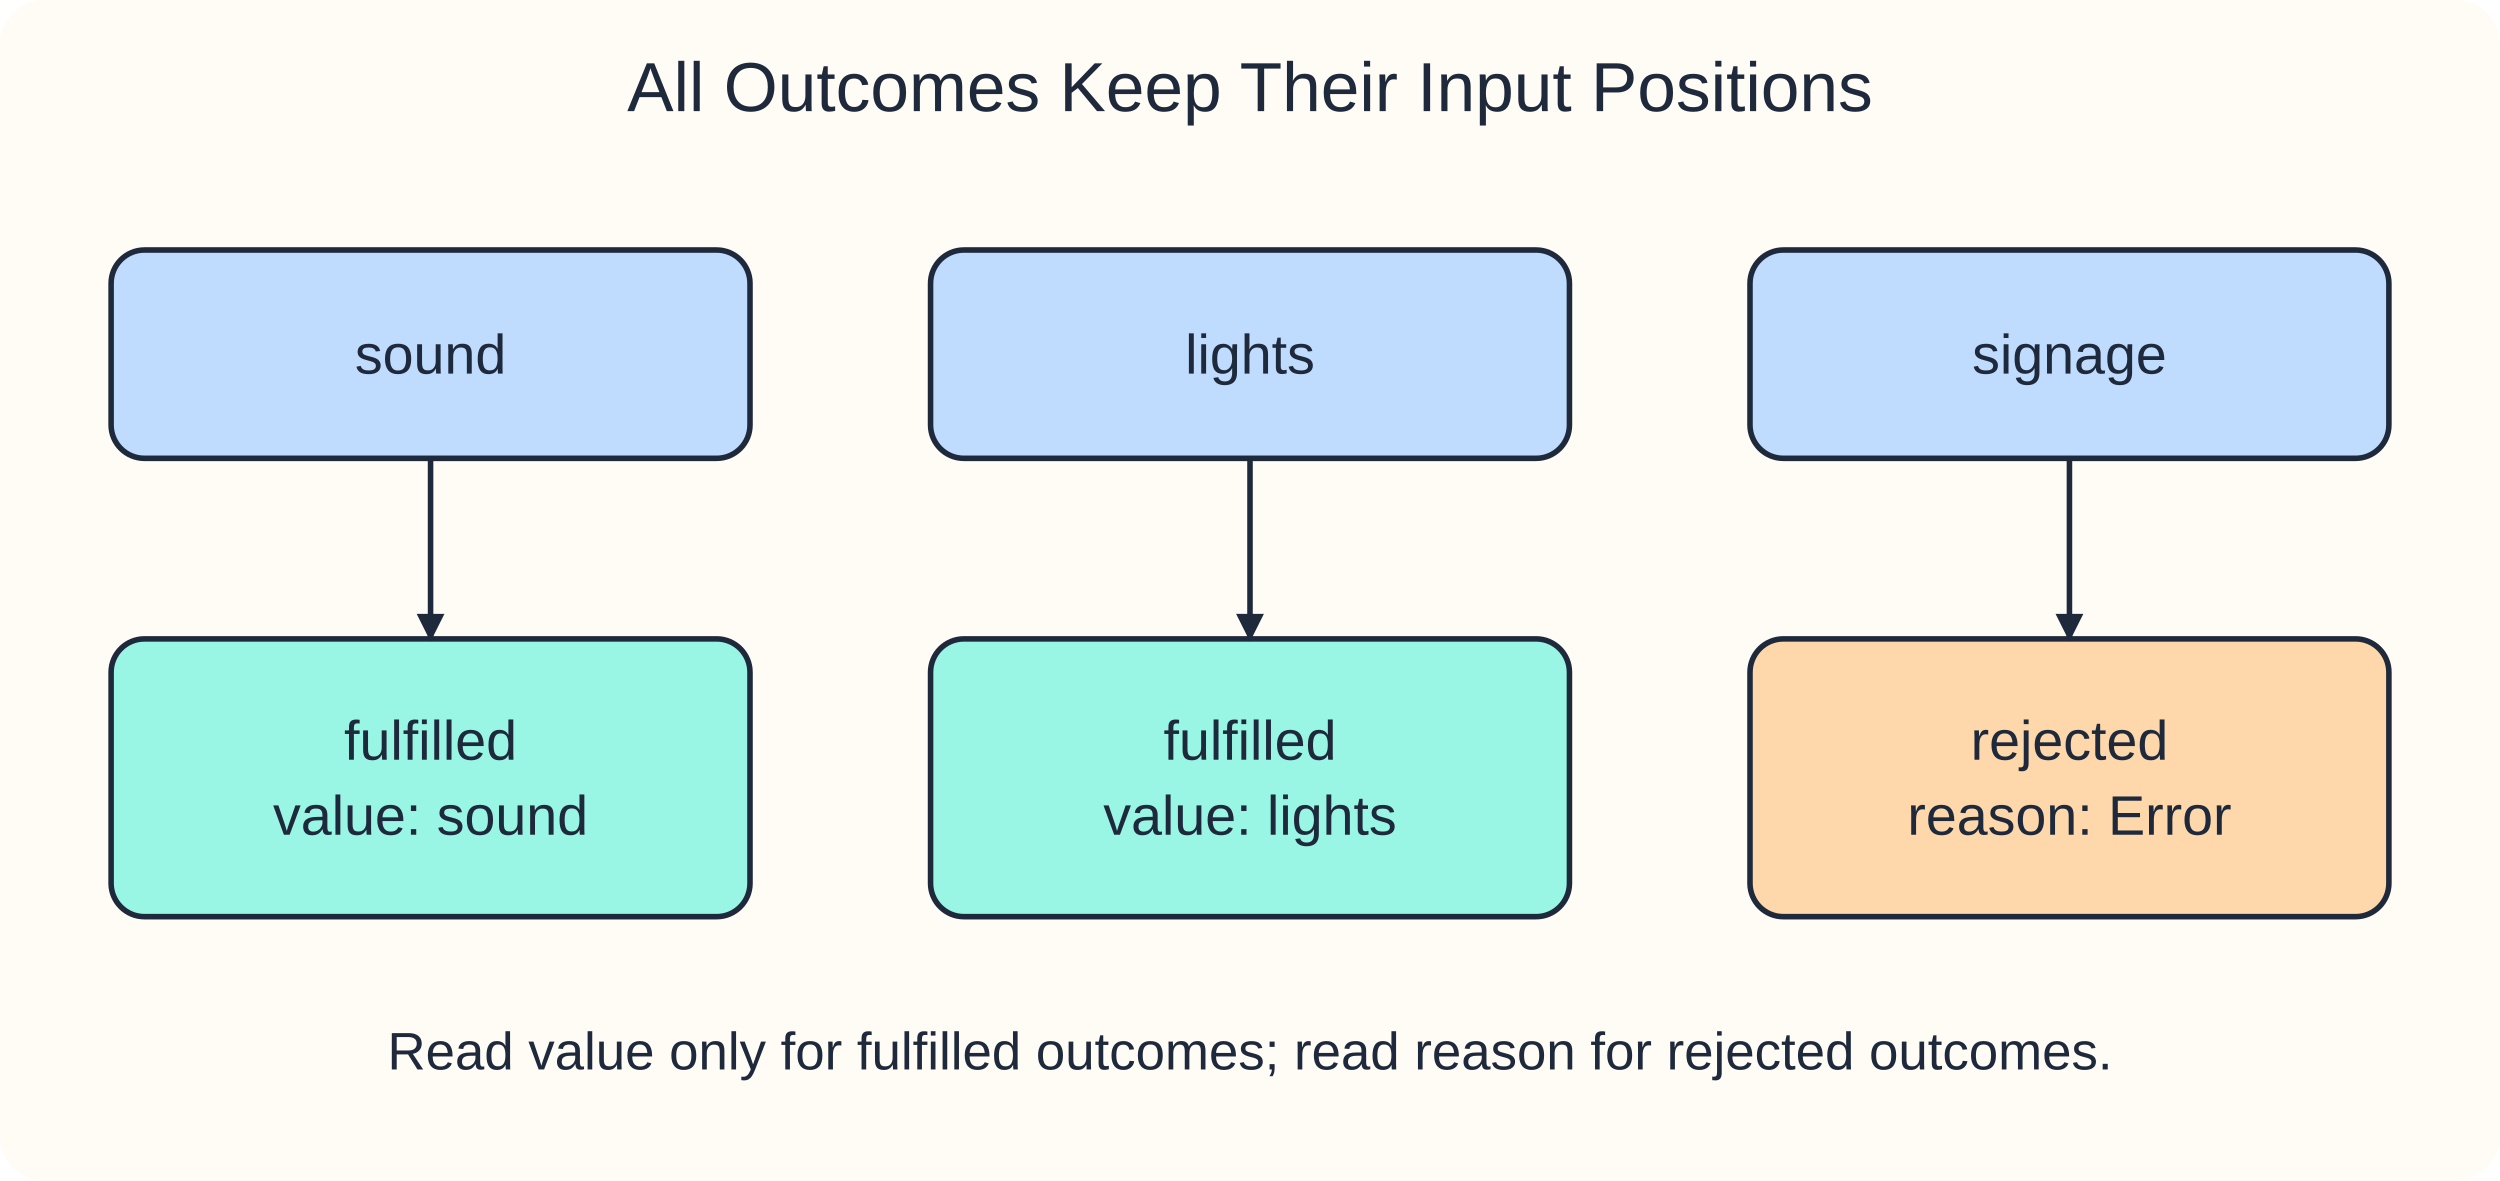
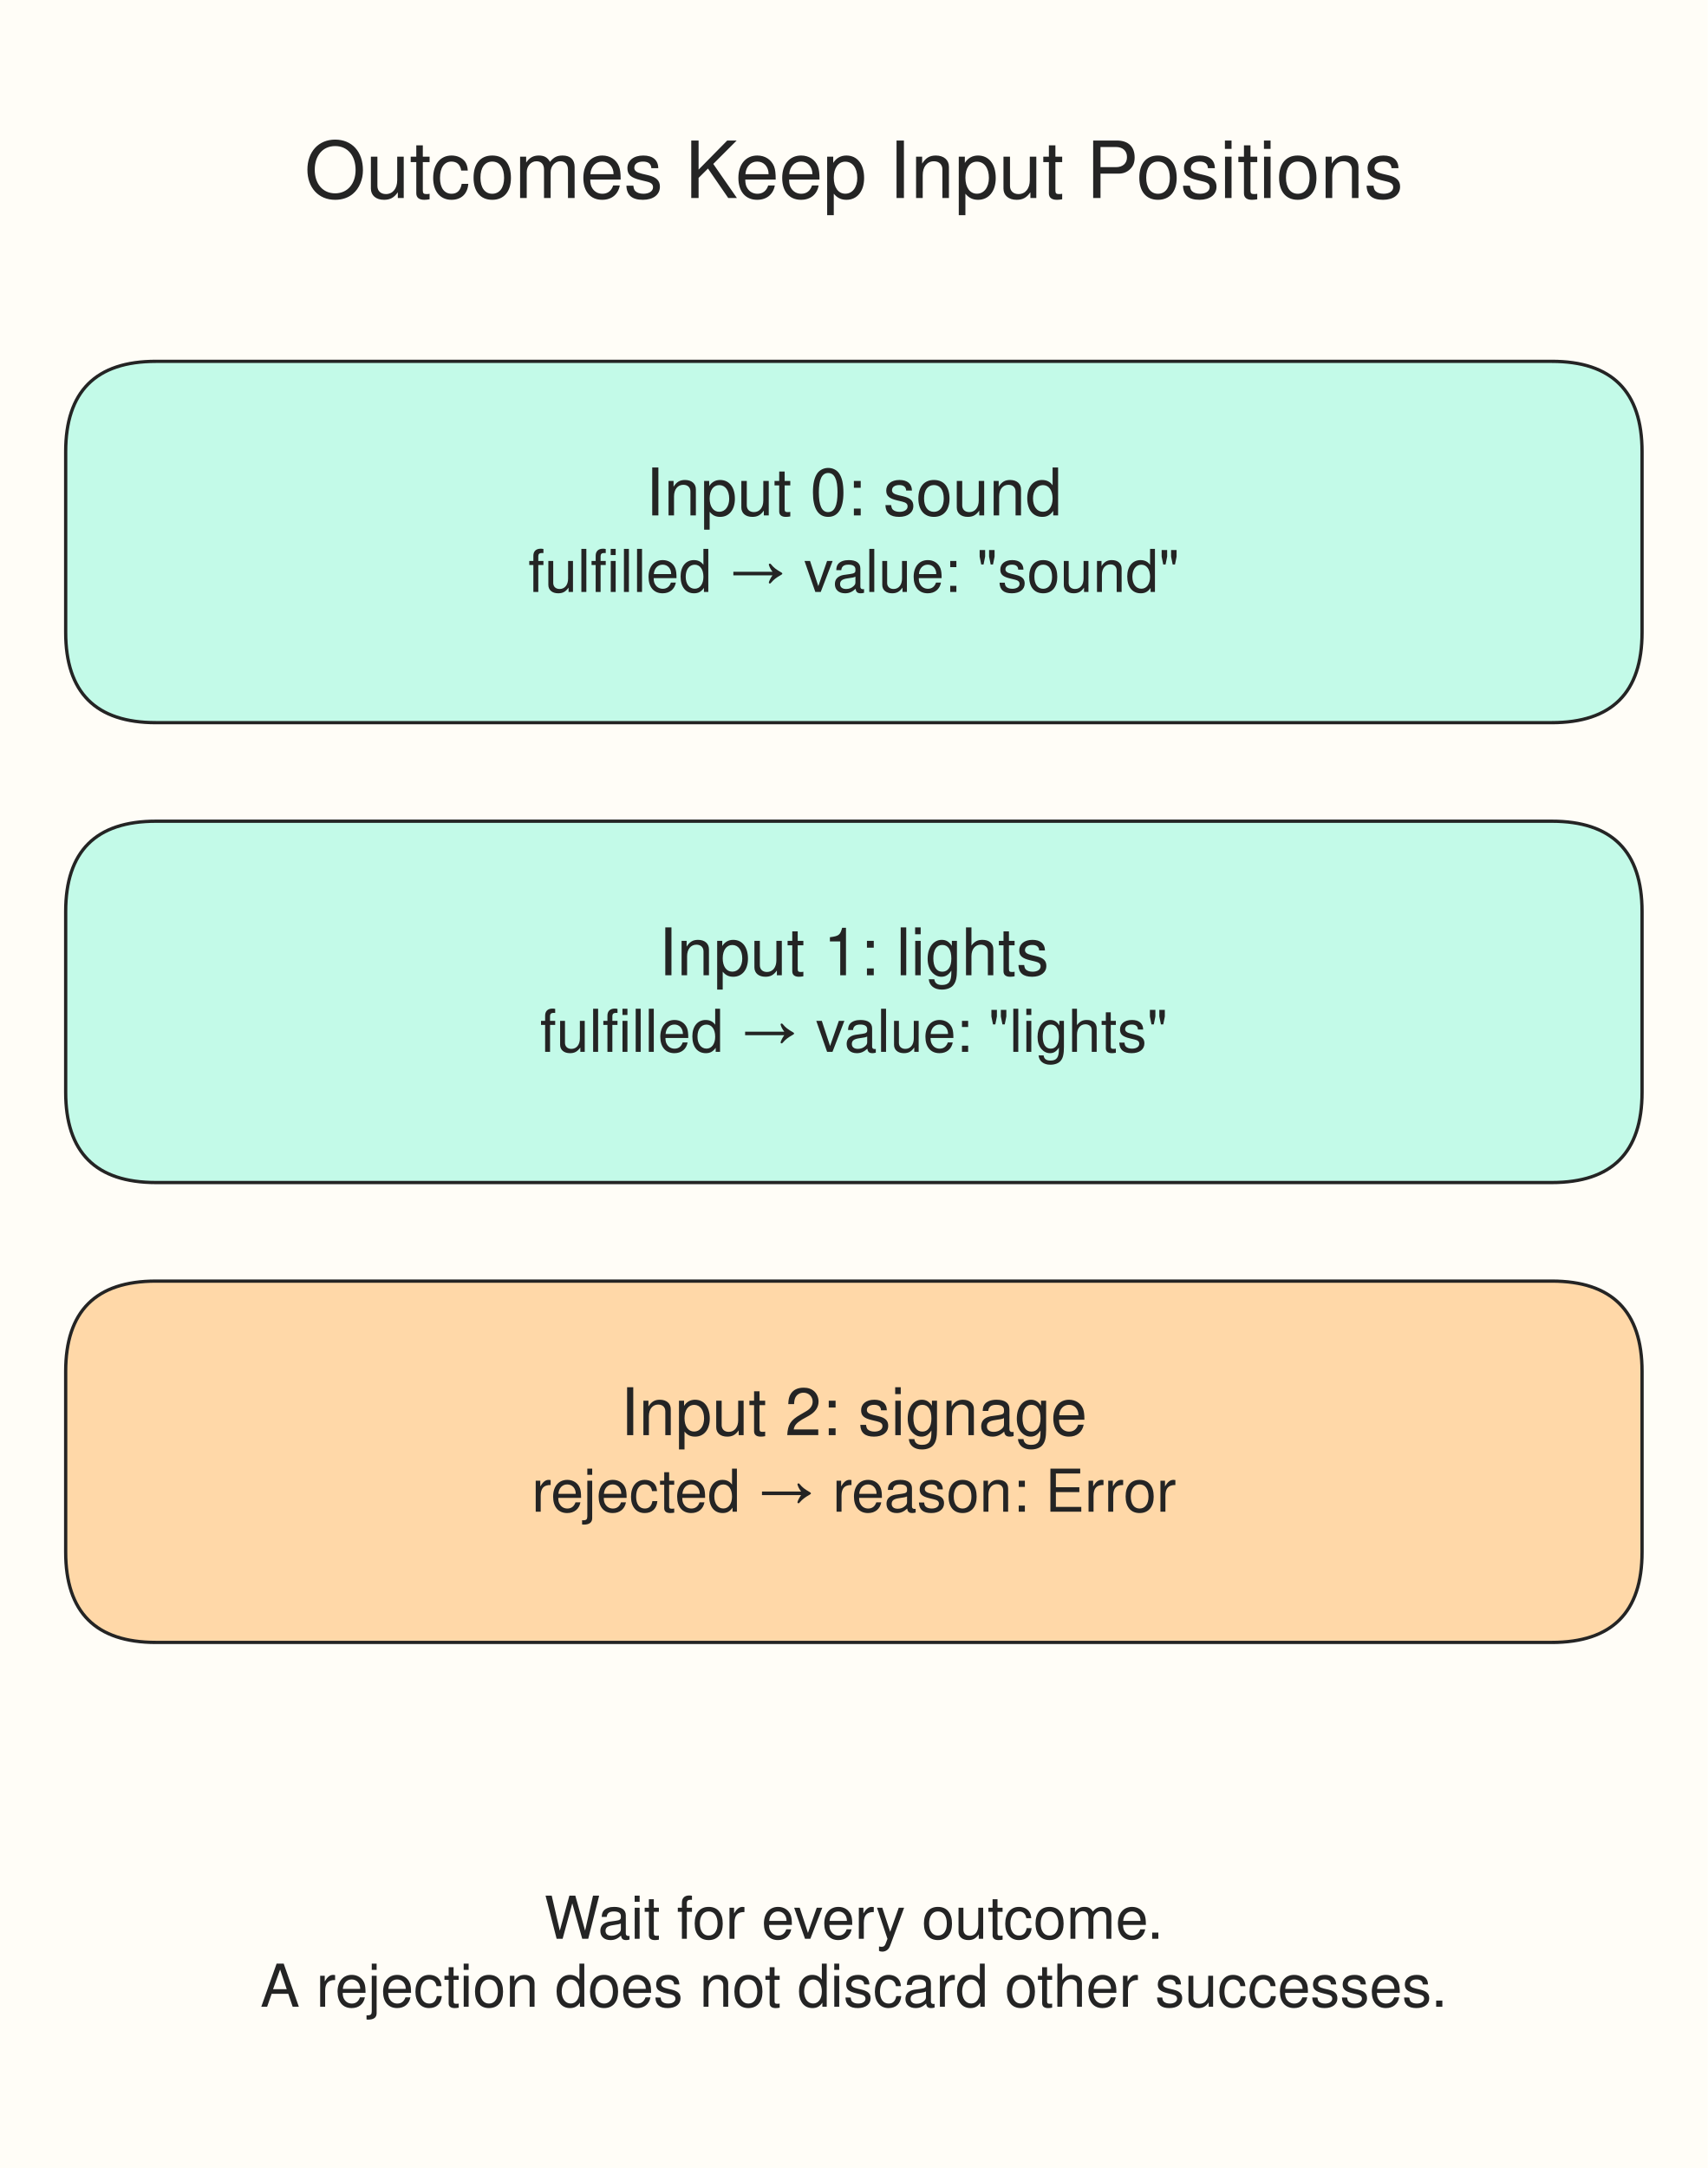
- <svg xmlns="http://www.w3.org/2000/svg" width="900" height="425" viewBox="0 0 900 425" role="img" aria-labelledby="title desc">
-   <rect width="900" height="425" rx="16" fill="#fffbf5" />
+ <svg xmlns="http://www.w3.org/2000/svg" version="1.1" viewBox="0 0 520 660" width="520" height="660" role="img" aria-labelledby="figure-title figure-desc">
  <defs>
-     <marker id="arrow" markerWidth="10" markerHeight="10" refX="9" refY="5" orient="auto" markerUnits="userSpaceOnUse">
-       <path d="M0 0 L10 5 L0 10Z" fill="#1e293b" />
-     </marker>
+     <style class="style-fonts">
+       </style>
  </defs>
-   <text x="450" y="40" text-anchor="middle" font-family="Arial,sans-serif" font-size="25" fill="#1e293b">All Outcomes Keep Their Input Positions</text>
-   <rect x="40" y="90" width="230" height="75" rx="12" fill="#bfdbfe" stroke="#1e293b" stroke-width="2" />
-   <text x="155.0" y="134.5" text-anchor="middle" font-family="Arial,sans-serif" font-size="20" fill="#1e293b">sound</text>
-   <rect x="335" y="90" width="230" height="75" rx="12" fill="#bfdbfe" stroke="#1e293b" stroke-width="2" />
-   <text x="450.0" y="134.5" text-anchor="middle" font-family="Arial,sans-serif" font-size="20" fill="#1e293b">lights</text>
-   <rect x="630" y="90" width="230" height="75" rx="12" fill="#bfdbfe" stroke="#1e293b" stroke-width="2" />
-   <text x="745.0" y="134.5" text-anchor="middle" font-family="Arial,sans-serif" font-size="20" fill="#1e293b">signage</text>
-   <rect x="40" y="230" width="230" height="100" rx="12" fill="#99f6e4" stroke="#1e293b" stroke-width="2" />
-   <text x="155.0" y="273.5" text-anchor="middle" font-family="Arial,sans-serif" font-size="20" fill="#1e293b">fulfilled</text>
-   <text x="155.0" y="300.5" text-anchor="middle" font-family="Arial,sans-serif" font-size="20" fill="#1e293b">value: sound</text>
-   <rect x="335" y="230" width="230" height="100" rx="12" fill="#99f6e4" stroke="#1e293b" stroke-width="2" />
-   <text x="450.0" y="273.5" text-anchor="middle" font-family="Arial,sans-serif" font-size="20" fill="#1e293b">fulfilled</text>
-   <text x="450.0" y="300.5" text-anchor="middle" font-family="Arial,sans-serif" font-size="20" fill="#1e293b">value: lights</text>
-   <rect x="630" y="230" width="230" height="100" rx="12" fill="#fed7aa" stroke="#1e293b" stroke-width="2" />
-   <text x="745.0" y="273.5" text-anchor="middle" font-family="Arial,sans-serif" font-size="20" fill="#1e293b">rejected</text>
-   <text x="745.0" y="300.5" text-anchor="middle" font-family="Arial,sans-serif" font-size="20" fill="#1e293b">reason: Error</text>
-   <path d="M155 165 L155 230" fill="none" stroke="#1e293b" stroke-width="2" marker-end="url(#arrow)" />
-   <path d="M450 165 L450 230" fill="none" stroke="#1e293b" stroke-width="2" marker-end="url(#arrow)" />
-   <path d="M745 165 L745 230" fill="none" stroke="#1e293b" stroke-width="2" marker-end="url(#arrow)" />
-   <text x="450" y="385" text-anchor="middle" font-family="Arial,sans-serif" font-size="19" fill="#1e293b">Read value only for fulfilled outcomes; read reason for rejected outcomes.</text>
+   <rect x="0" y="0" width="520" height="660" fill="#fffdf7" />
+   <g transform="translate(91.90625 40) rotate(0 168.0938 13.8)">
+     <text x="168.094" y="20.28" font-family="Helvetica, Segoe UI Emoji" font-size="24px" fill="#242424" text-anchor="middle" style="white-space: pre;" direction="ltr" dominant-baseline="alphabetic">Outcomes Keep Input Positions</text>
+   </g>
+   <g stroke-linecap="round" transform="translate(20 20) rotate(0 240 310)">
+     <path d="M32 0 C153.12 0, 274.24 0, 448 0 M32 0 C142.88 0, 253.76 0, 448 0 M448 0 C469.33 0, 480 10.67, 480 32 M448 0 C469.33 0, 480 10.67, 480 32 M480 32 C480 183.43, 480 334.85, 480 588 M480 32 C480 239.94, 480 447.88, 480 588 M480 588 C480 609.33, 469.33 620, 448 620 M480 588 C480 609.33, 469.33 620, 448 620 M448 620 C340.94 620, 233.88 620, 32 620 M448 620 C356.74 620, 265.47 620, 32 620 M32 620 C10.67 620, 0 609.33, 0 588 M32 620 C10.67 620, 0 609.33, 0 588 M0 588 C0 403.48, 0 218.96, 0 32 M0 588 C0 411.42, 0 234.84, 0 32 M0 32 C0 10.67, 10.67 0, 32 0 M0 32 C0 10.67, 10.67 0, 32 0" stroke="transparent" stroke-width="2" fill="none" />
+   </g>
+   <g stroke-linecap="round" transform="translate(20 110) rotate(0 240 55)">
+     <path d="M27.5 0 C188.29 0, 349.08 0, 452.5 0 C470.83 0, 480 9.17, 480 27.5 C480 48.6, 480 69.71, 480 82.5 C480 100.83, 470.83 110, 452.5 110 C345.85 110, 239.2 110, 27.5 110 C9.17 110, 0 100.83, 0 82.5 C0 71.28, 0 60.06, 0 27.5 C0 9.17, 9.17 0, 27.5 0" stroke="none" stroke-width="0" fill="#c3fae8" />
+     <path d="M27.5 0 C195.28 0, 363.06 0, 452.5 0 M27.5 0 C122.01 0, 216.52 0, 452.5 0 M452.5 0 C470.83 0, 480 9.17, 480 27.5 M452.5 0 C470.83 0, 480 9.17, 480 27.5 M480 27.5 C480 41.7, 480 55.9, 480 82.5 M480 27.5 C480 44.5, 480 61.51, 480 82.5 M480 82.5 C480 100.83, 470.83 110, 452.5 110 M480 82.5 C480 100.83, 470.83 110, 452.5 110 M452.5 110 C351.67 110, 250.84 110, 27.5 110 M452.5 110 C322.62 110, 192.74 110, 27.5 110 M27.5 110 C9.17 110, 0 100.83, 0 82.5 M27.5 110 C9.17 110, 0 100.83, 0 82.5 M0 82.5 C0 70.1, 0 57.7, 0 27.5 M0 82.5 C0 71.39, 0 60.28, 0 27.5 M0 27.5 C0 9.17, 9.17 0, 27.5 0 M0 27.5 C0 9.17, 9.17 0, 27.5 0" stroke="#242424" stroke-width="1" fill="none" />
+   </g>
+   <g transform="translate(196.6162 140) rotate(0 63.38379 11.5)">
+     <text x="63.384" y="16.9" font-family="Helvetica, Segoe UI Emoji" font-size="20px" fill="#242424" text-anchor="middle" style="white-space: pre;" direction="ltr" dominant-baseline="alphabetic">Input 0: sound</text>
+   </g>
+   <g transform="translate(160.5562 165) rotate(0 99.44385 10.35)">
+     <text x="99.444" y="15.21" font-family="Helvetica, Segoe UI Emoji" font-size="18px" fill="#242424" text-anchor="middle" style="white-space: pre;" direction="ltr" dominant-baseline="alphabetic">fulfilled → value: "sound"</text>
+   </g>
+   <g stroke-linecap="round" transform="translate(20 250) rotate(0 240 55)">
+     <path d="M27.5 0 C173.87 0, 320.23 0, 452.5 0 C470.83 0, 480 9.17, 480 27.5 C480 47.6, 480 67.7, 480 82.5 C480 100.83, 470.83 110, 452.5 110 C343.84 110, 235.17 110, 27.5 110 C9.17 110, 0 100.83, 0 82.5 C0 60.82, 0 39.14, 0 27.5 C0 9.17, 9.17 0, 27.5 0" stroke="none" stroke-width="0" fill="#c3fae8" />
+     <path d="M27.5 0 C163.13 0, 298.77 0, 452.5 0 M27.5 0 C123.83 0, 220.16 0, 452.5 0 M452.5 0 C470.83 0, 480 9.17, 480 27.5 M452.5 0 C470.83 0, 480 9.17, 480 27.5 M480 27.5 C480 42.04, 480 56.58, 480 82.5 M480 27.5 C480 45.85, 480 64.2, 480 82.5 M480 82.5 C480 100.83, 470.83 110, 452.5 110 M480 82.5 C480 100.83, 470.83 110, 452.5 110 M452.5 110 C326.39 110, 200.27 110, 27.5 110 M452.5 110 C328.21 110, 203.91 110, 27.5 110 M27.5 110 C9.17 110, 0 100.83, 0 82.5 M27.5 110 C9.17 110, 0 100.83, 0 82.5 M0 82.5 C0 64.39, 0 46.27, 0 27.5 M0 82.5 C0 63.08, 0 43.66, 0 27.5 M0 27.5 C0 9.17, 9.17 0, 27.5 0 M0 27.5 C0 9.17, 9.17 0, 27.5 0" stroke="#242424" stroke-width="1" fill="none" />
+   </g>
+   <g transform="translate(200.5176 280) rotate(0 59.48242 11.5)">
+     <text x="59.482" y="16.9" font-family="Helvetica, Segoe UI Emoji" font-size="20px" fill="#242424" text-anchor="middle" style="white-space: pre;" direction="ltr" dominant-baseline="alphabetic">Input 1: lights</text>
+   </g>
+   <g transform="translate(164.0674 305) rotate(0 95.93262 10.35)">
+     <text x="95.933" y="15.21" font-family="Helvetica, Segoe UI Emoji" font-size="18px" fill="#242424" text-anchor="middle" style="white-space: pre;" direction="ltr" dominant-baseline="alphabetic">fulfilled → value: "lights"</text>
+   </g>
+   <g stroke-linecap="round" transform="translate(20 390) rotate(0 240 55)">
+     <path d="M27.5 0 C147.82 0, 268.14 0, 452.5 0 C470.83 0, 480 9.17, 480 27.5 C480 45.59, 480 63.67, 480 82.5 C480 100.83, 470.83 110, 452.5 110 C296.3 110, 140.11 110, 27.5 110 C9.17 110, 0 100.83, 0 82.5 C0 70.17, 0 57.83, 0 27.5 C0 9.17, 9.17 0, 27.5 0" stroke="none" stroke-width="0" fill="#ffd8a8" />
+     <path d="M27.5 0 C140.78 0, 254.06 0, 452.5 0 M27.5 0 C164.45 0, 301.41 0, 452.5 0 M452.5 0 C470.83 0, 480 9.17, 480 27.5 M452.5 0 C470.83 0, 480 9.17, 480 27.5 M480 27.5 C480 48.07, 480 68.64, 480 82.5 M480 27.5 C480 39.87, 480 52.24, 480 82.5 M480 82.5 C480 100.83, 470.83 110, 452.5 110 M480 82.5 C480 100.83, 470.83 110, 452.5 110 M452.5 110 C359.26 110, 266.02 110, 27.5 110 M452.5 110 C298.27 110, 144.05 110, 27.5 110 M27.5 110 C9.17 110, 0 100.83, 0 82.5 M27.5 110 C9.17 110, 0 100.83, 0 82.5 M0 82.5 C0 65.03, 0 47.57, 0 27.5 M0 82.5 C0 68.13, 0 53.76, 0 27.5 M0 27.5 C0 9.17, 9.17 0, 27.5 0 M0 27.5 C0 9.17, 9.17 0, 27.5 0" stroke="#242424" stroke-width="1" fill="none" />
+   </g>
+   <g transform="translate(188.833 420) rotate(0 71.16699 11.5)">
+     <text x="71.167" y="16.9" font-family="Helvetica, Segoe UI Emoji" font-size="20px" fill="#242424" text-anchor="middle" style="white-space: pre;" direction="ltr" dominant-baseline="alphabetic">Input 2: signage</text>
+   </g>
+   <g transform="translate(161.4614 445) rotate(0 98.53857 10.35)">
+     <text x="98.539" y="15.21" font-family="Helvetica, Segoe UI Emoji" font-size="18px" fill="#242424" text-anchor="middle" style="white-space: pre;" direction="ltr" dominant-baseline="alphabetic">rejected → reason: Error</text>
+   </g>
+   <g transform="translate(78.90576 575) rotate(0 181.0942 20.7)">
+     <text x="181.094" y="15.21" font-family="Helvetica, Segoe UI Emoji" font-size="18px" fill="#242424" text-anchor="middle" style="white-space: pre;" direction="ltr" dominant-baseline="alphabetic">Wait for every outcome.</text>
+     <text x="181.094" y="35.91" font-family="Helvetica, Segoe UI Emoji" font-size="18px" fill="#242424" text-anchor="middle" style="white-space: pre;" direction="ltr" dominant-baseline="alphabetic">A rejection does not discard other successes.</text>
+   </g>
</svg>
